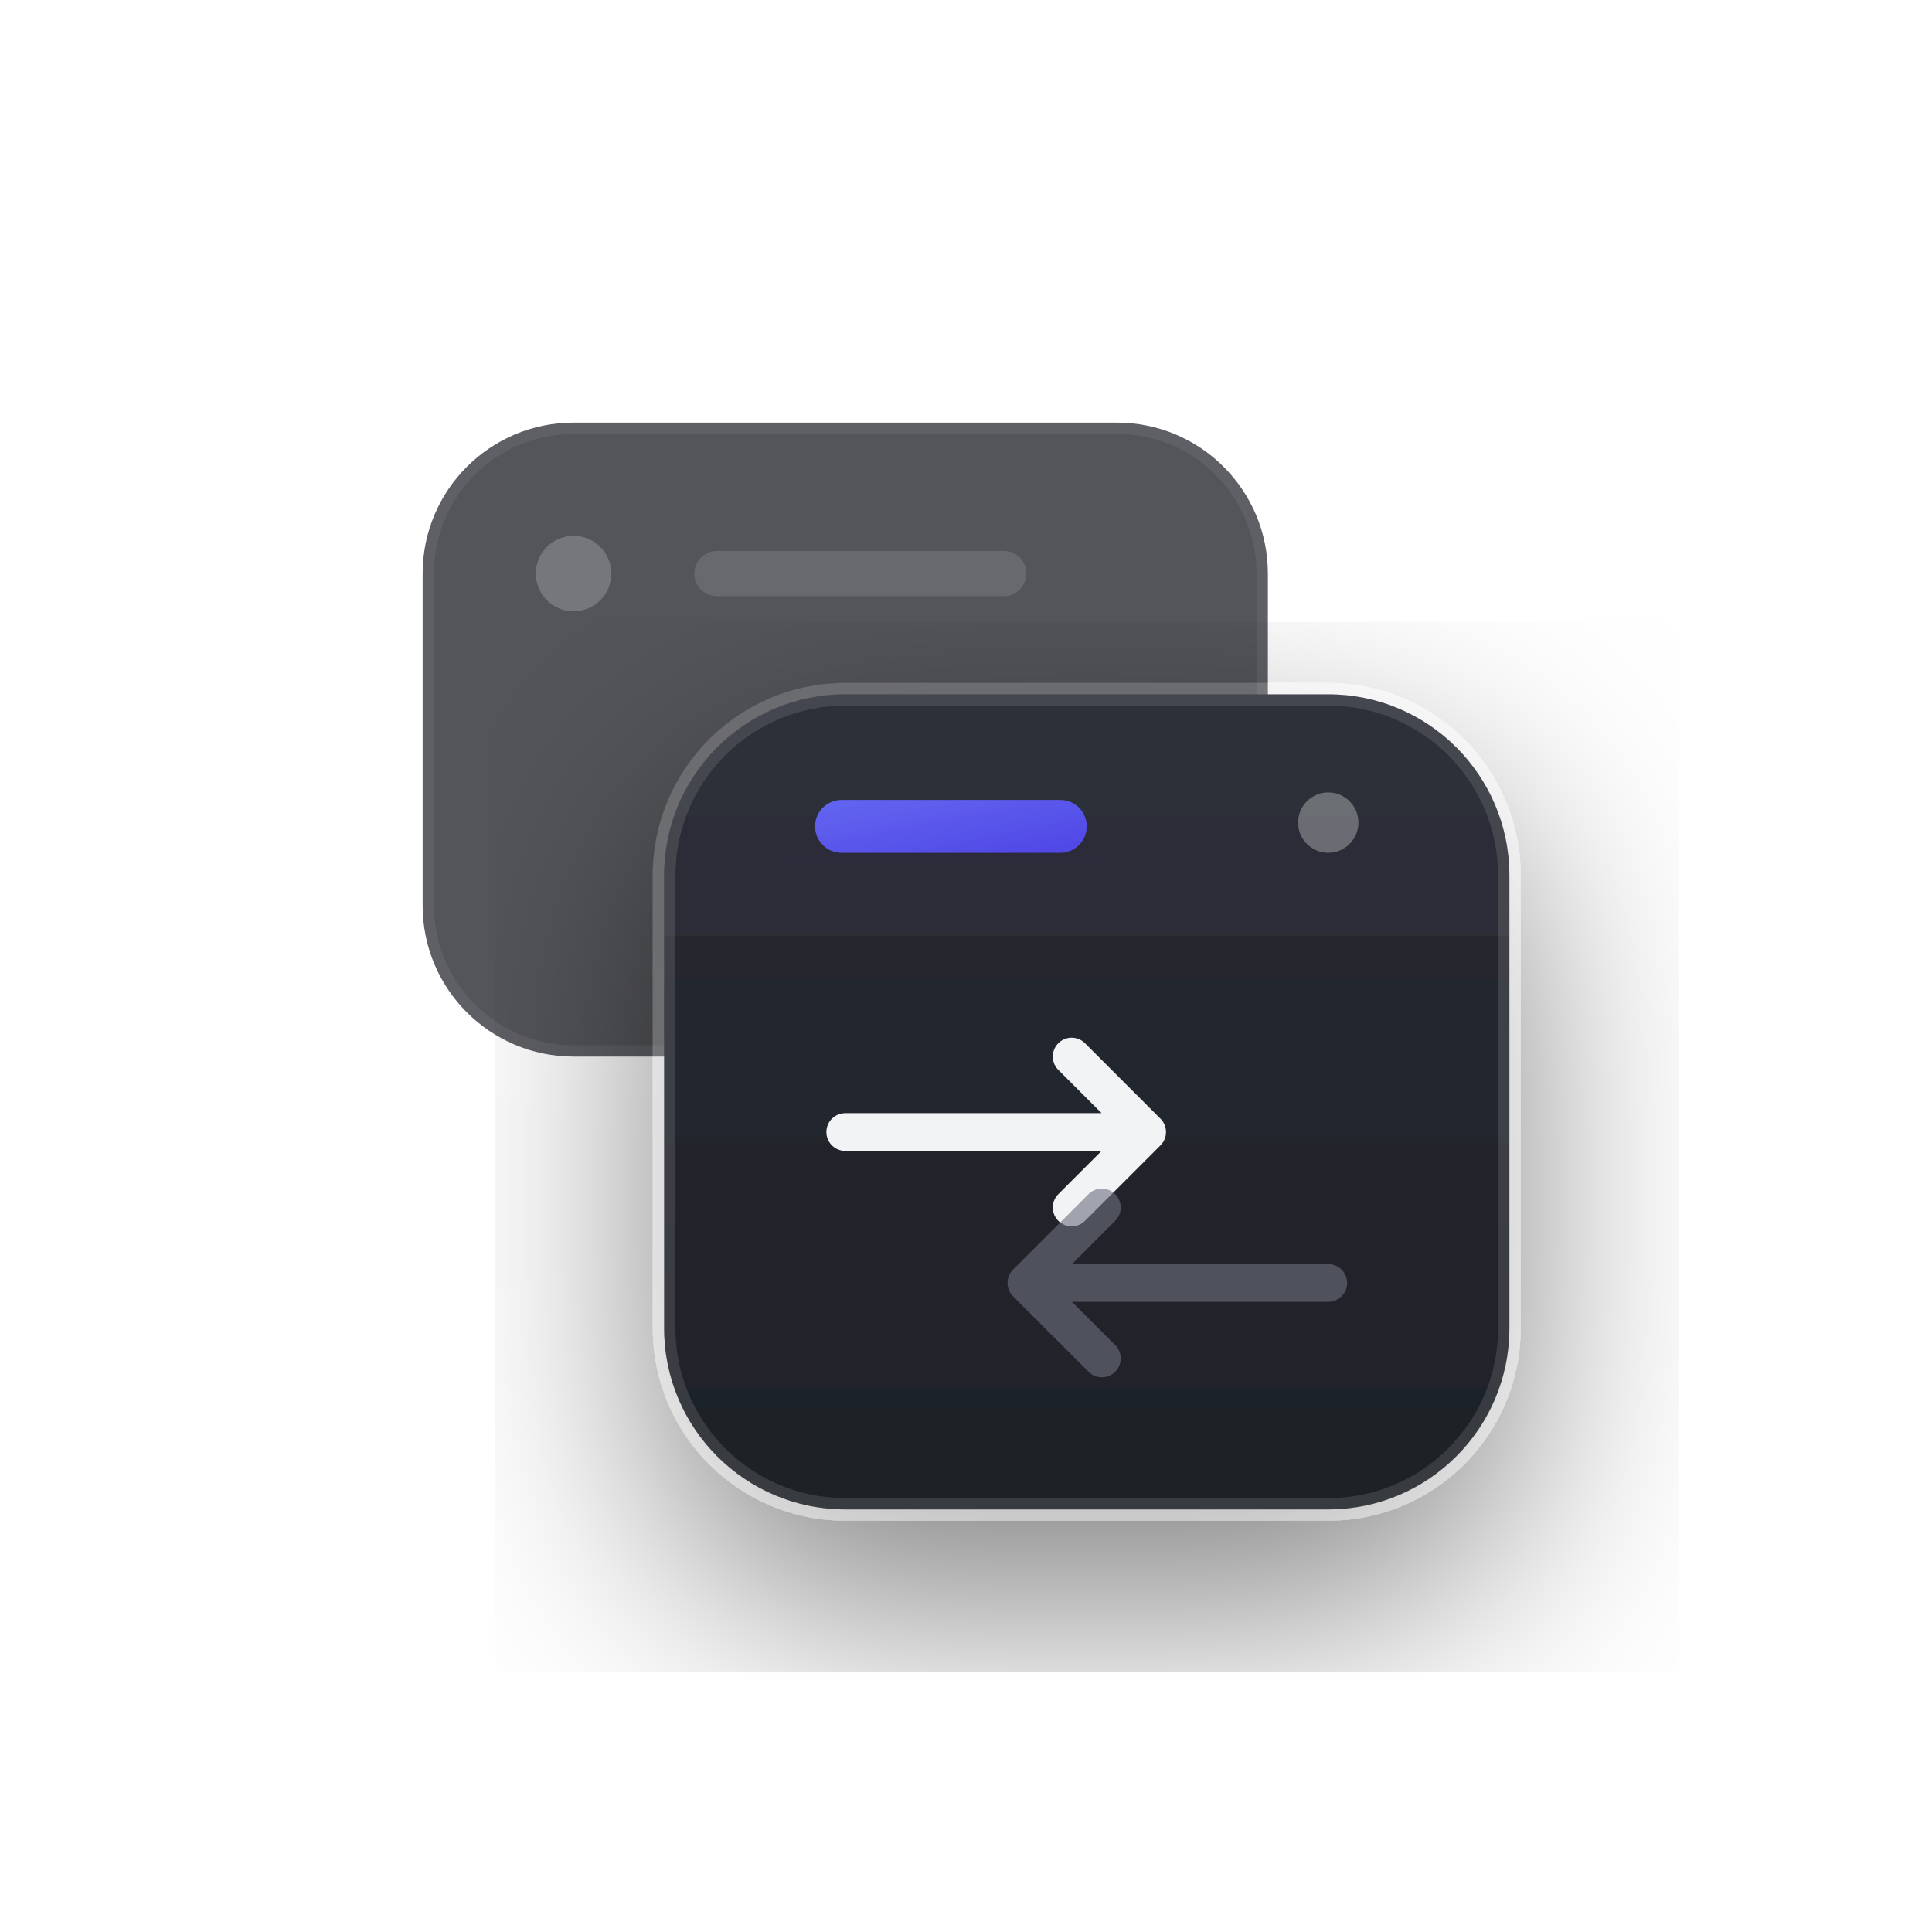
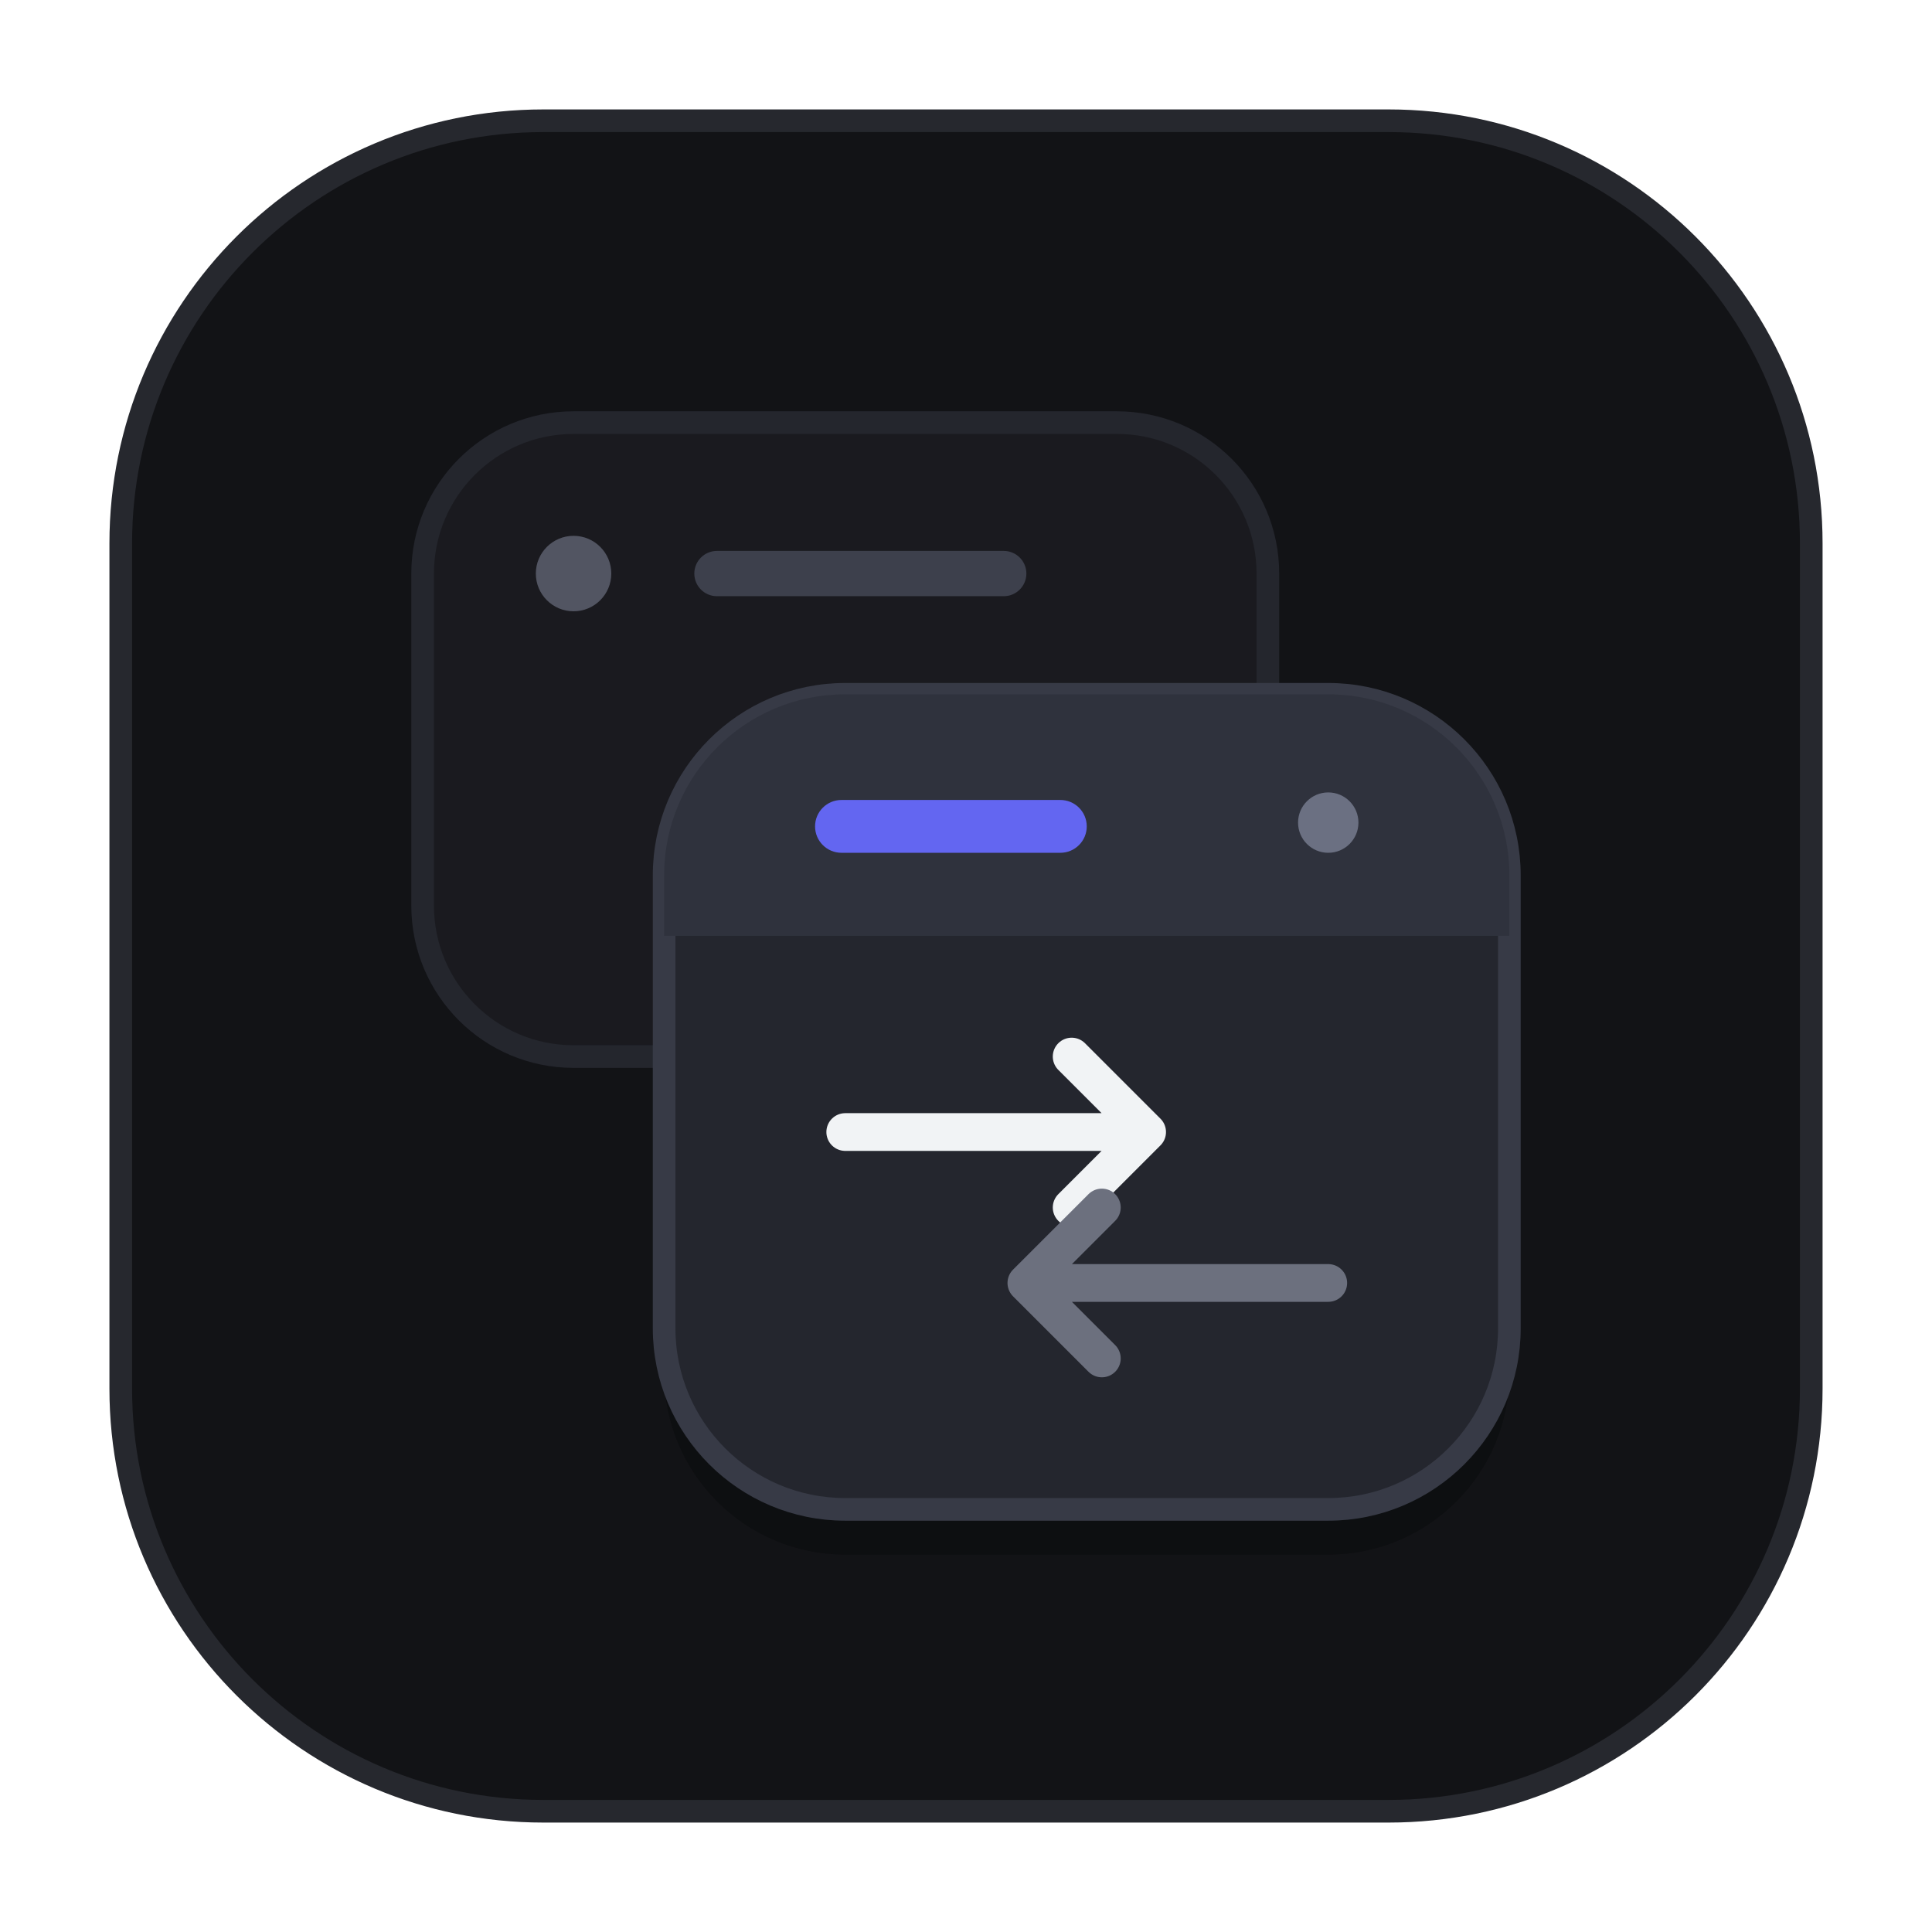
<svg xmlns="http://www.w3.org/2000/svg" viewBox="0 0 128 128" width="100%" height="100%">
-   <defs>
-     <linearGradient id="accentGrad" x1="0%" y1="0%" x2="100%" y2="100%">
-       <stop offset="0%" stop-color="#6366F1" />
-       <stop offset="100%" stop-color="#4F46E5" />
-     </linearGradient>
-     <linearGradient id="frontCardGrad" x1="0%" y1="0%" x2="0%" y2="100%">
-       <stop offset="0%" stop-color="#282A33" />
-       <stop offset="100%" stop-color="#1E2027" />
-     </linearGradient>
-     <filter id="glow" x="-20%" y="-20%" width="140%" height="140%">
-       <feDropShadow dx="0" dy="4" stdDeviation="6" flood-color="#4F46E5" flood-opacity="0.4" />
-     </filter>
-     <filter id="cardShadow" x="-20%" y="-20%" width="140%" height="140%">
-       <feDropShadow dx="0" dy="6" stdDeviation="8" flood-color="#000000" flood-opacity="0.5" />
-     </filter>
-   </defs>
-   <rect x="28" y="28" width="56" height="42" rx="10" fill="#1B1C22" stroke="rgba(255,255,255,0.07)" stroke-width="1.5" opacity="0.75" />
-   <circle cx="38" cy="38" r="2.5" fill="rgba(255,255,255,0.2)" />
-   <rect x="46" y="36.5" width="22" height="3" rx="1.5" fill="rgba(255,255,255,0.12)" />
-   <rect x="44" y="46" width="56" height="54" rx="12" fill="url(#frontCardGrad)" stroke="rgba(255,255,255,0.12)" stroke-width="1.5" filter="url(#cardShadow)" />
-   <path d="M44 58 C44 51.37 49.37 46 56 46 L88 46 C94.63 46 100 51.37 100 58 L100 62 L44 62 Z" fill="rgba(255,255,255,0.03)" />
-   <rect x="54" y="53" width="18" height="3.5" rx="1.75" fill="url(#accentGrad)" filter="url(#glow)" />
-   <circle cx="88" cy="54.5" r="2" fill="rgba(255,255,255,0.3)" />
+   <rect x="8" y="8" width="112" height="112" rx="28" fill="#121316" stroke="#26282E" stroke-width="1.5" />
+   <rect x="28" y="28" width="56" height="42" rx="10" fill="#1B1C22" stroke="#282A33" stroke-width="1.5" opacity="0.8" />
+   <circle cx="38" cy="38" r="2.5" fill="#525562" />
+   <rect x="46" y="36.5" width="22" height="3" rx="1.5" fill="#3D404C" />
+   <rect x="44" y="49" width="56" height="54" rx="12" fill="#0A0B0D" opacity="0.6" />
+   <rect x="44" y="46" width="56" height="54" rx="12" fill="#24262E" stroke="#373A46" stroke-width="1.5" />
+   <path d="M44 58 C44 51.37 49.37 46 56 46 L88 46 C94.63 46 100 51.37 100 58 L100 62 L44 62 Z" fill="#2F323D" />
+   <rect x="54" y="53" width="18" height="3.5" rx="1.75" fill="#6366F1" />
+   <circle cx="88" cy="54.5" r="2" fill="#6B7082" />
  <path d="M56 75 L76 75 M71 70 L76 75 L71 80" fill="none" stroke="#F1F3F5" stroke-width="2.5" stroke-linecap="round" stroke-linejoin="round" />
-   <path d="M88 85 L68 85 M73 90 L68 85 L73 80" fill="none" stroke="#6C707E" stroke-width="2.5" stroke-linecap="round" stroke-linejoin="round" opacity="0.6" />
+   <path d="M88 85 L68 85 M73 90 L68 85 L73 80" fill="none" stroke="#6C707E" stroke-width="2.5" stroke-linecap="round" stroke-linejoin="round" />
</svg>
